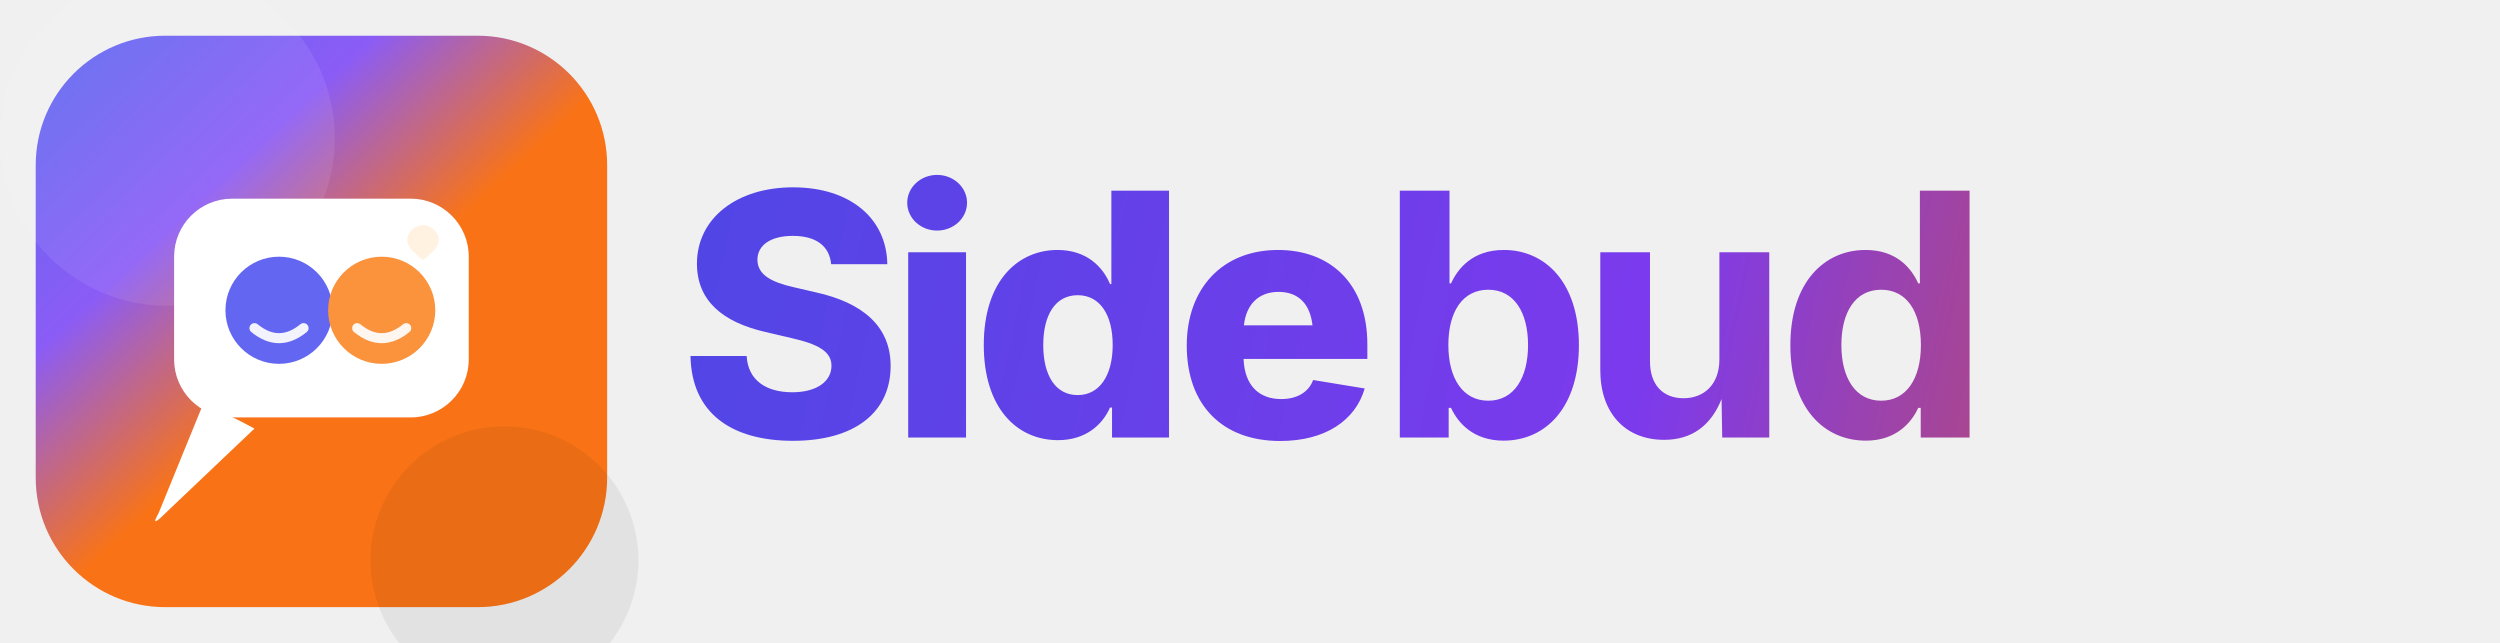
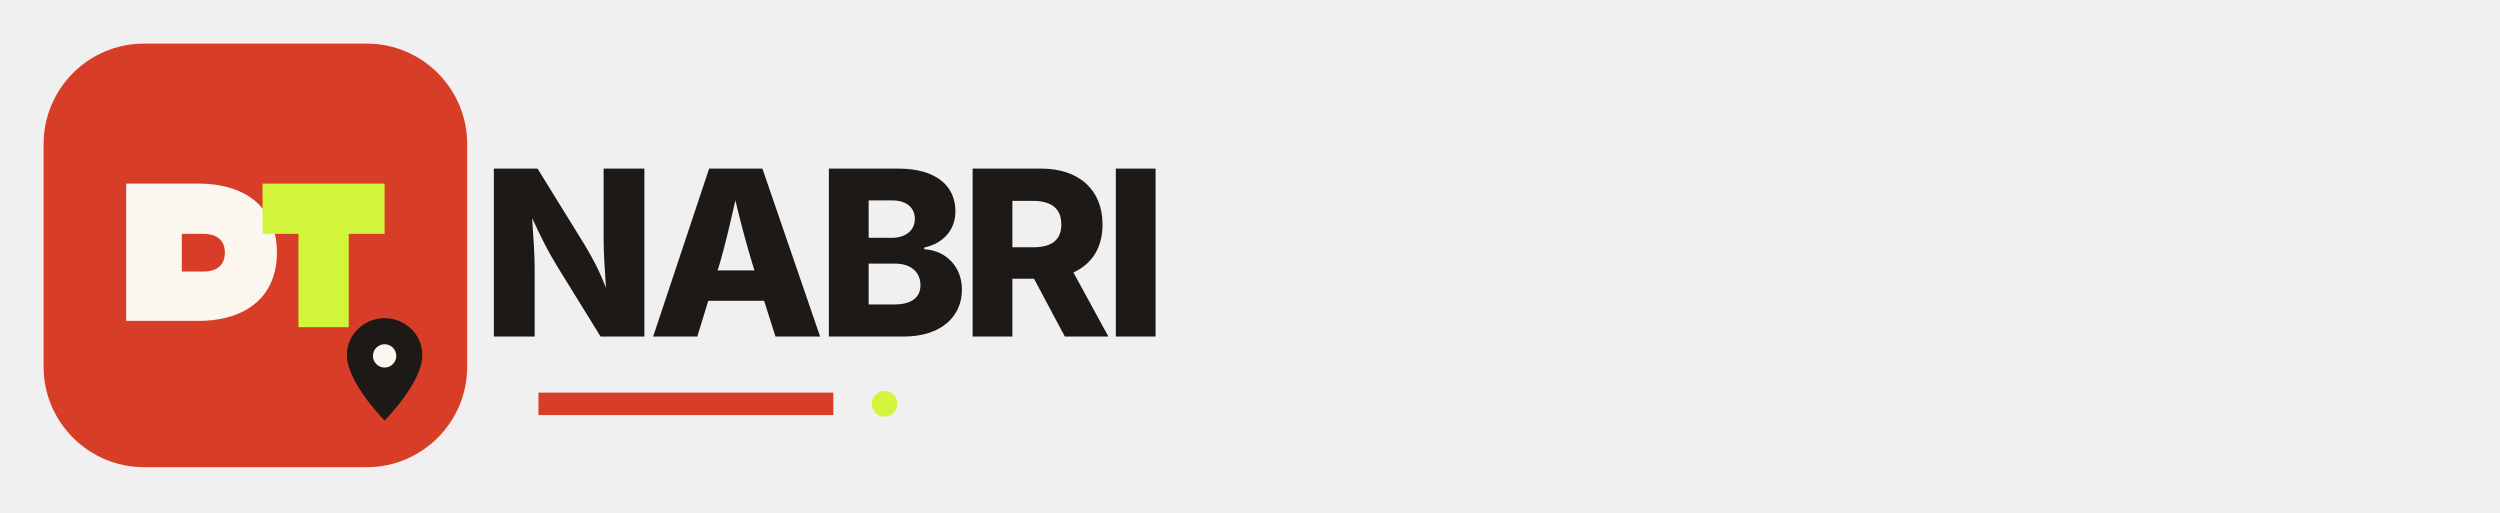
- <svg xmlns="http://www.w3.org/2000/svg" width="1120" height="288" viewBox="0 0 1120 288" fill="none">
-   <defs>
-     <linearGradient id="sbfTile" x1="30" y1="20" x2="266" y2="272" gradientUnits="userSpaceOnUse">
-       <stop stop-color="#6366F1" />
-       <stop offset="0.5" stop-color="#8B5CF6" />
-       <stop offset="1" stop-color="#F97316" />
-     </linearGradient>
-     <linearGradient id="sbfHeadL" x1="-30" y1="-100" x2="50" y2="-20" gradientUnits="userSpaceOnUse">
-       <stop stop-color="#4F46E5" />
-       <stop offset="1" stop-color="#6366F1" />
-     </linearGradient>
-     <linearGradient id="sbfHeadR" x1="-50" y1="-100" x2="30" y2="-20" gradientUnits="userSpaceOnUse">
-       <stop stop-color="#F97316" />
-       <stop offset="1" stop-color="#FB923C" />
-     </linearGradient>
-     <linearGradient id="sbfText" x1="300" y1="60" x2="1100" y2="230" gradientUnits="userSpaceOnUse">
-       <stop stop-color="#4F46E5" />
-       <stop offset="0.55" stop-color="#7C3AED" />
-       <stop offset="1" stop-color="#EA580C" />
-     </linearGradient>
-   </defs>
-   <g transform="translate(16 16) scale(0.5)">
-     <rect width="512" height="512" rx="116" fill="url(#sbfTile)" />
-     <circle cx="118" cy="92" r="150" fill="#FFFFFF" opacity="0.08" />
-     <circle cx="420" cy="470" r="120" fill="#000000" opacity="0.06" />
-     <path d="M150 330 L110 428 Q102 442 116 428 L196 352 Q174 340 150 330 Z" fill="#FFFFFF" />
-     <rect x="124" y="146" width="264" height="196" rx="52" fill="#FFFFFF" />
-     <circle cx="218" cy="246" r="48" fill="url(#sbfHeadL)" />
-     <circle cx="310" cy="246" r="48" fill="url(#sbfHeadR)" />
-     <path d="M196 262 Q218 280 240 262" stroke="#FFFFFF" stroke-width="9" stroke-linecap="round" fill="none" opacity="0.92" />
-     <path d="M288 262 Q310 280 332 262" stroke="#FFFFFF" stroke-width="9" stroke-linecap="round" fill="none" opacity="0.92" />
-     <path d="M360 178 c-6 -11 -20 -11 -26 0 c-3 7 1 13 6 17 c2 2 4 4 7 6 c3 -2 5 -4 7 -6 c5 -4 9 -10 6 -17 Z" fill="#FFF1E0" opacity="0.95" />
+ <svg xmlns="http://www.w3.org/2000/svg" viewBox="0 0 780 160" fill="none">
+   <g transform="translate(8 8) scale(.28)">
+     <rect x="20" y="20" width="472" height="472" rx="112" fill="#D83D27" />
+     <path d="M112 336V176h80c56 0 88 29 88 77 0 47-32 76-88 76h-80Z" fill="#FBF7EF" />
+     <path d="M174 232h24c15 0 24 7 24 21s-9 21-24 21h-24v-42Z" fill="#D83D27" />
+     <path d="M304 176h96v56h-40v104h-56V232h-40v-56h40Z" fill="#D2F53C" />
+     <path d="M400 326c-23 0-42 18-42 41 0 31 42 73 42 73s42-42 42-73c0-23-19-41-42-41Z" fill="#1C1917" />
+     <circle cx="400" cy="368" r="13" fill="#FBF7EF" />
  </g>
-   <text x="304" y="196" font-family="'Plus Jakarta Sans','Inter',system-ui,sans-serif" font-size="152" font-weight="800" letter-spacing="-6" fill="url(#sbfText)">Side<tspan font-weight="700">bud</tspan>
-   </text>
+   <text x="150" y="105" fill="#1C1917" font-family="Plus Jakarta Sans, Inter, sans-serif" font-size="72" font-weight="800" letter-spacing="-3">NABRI</text>
+   <path d="M168 126h92" stroke="#D83D27" stroke-width="7" />
+   <circle cx="276" cy="126" r="4" fill="#D2F53C" />
</svg>
